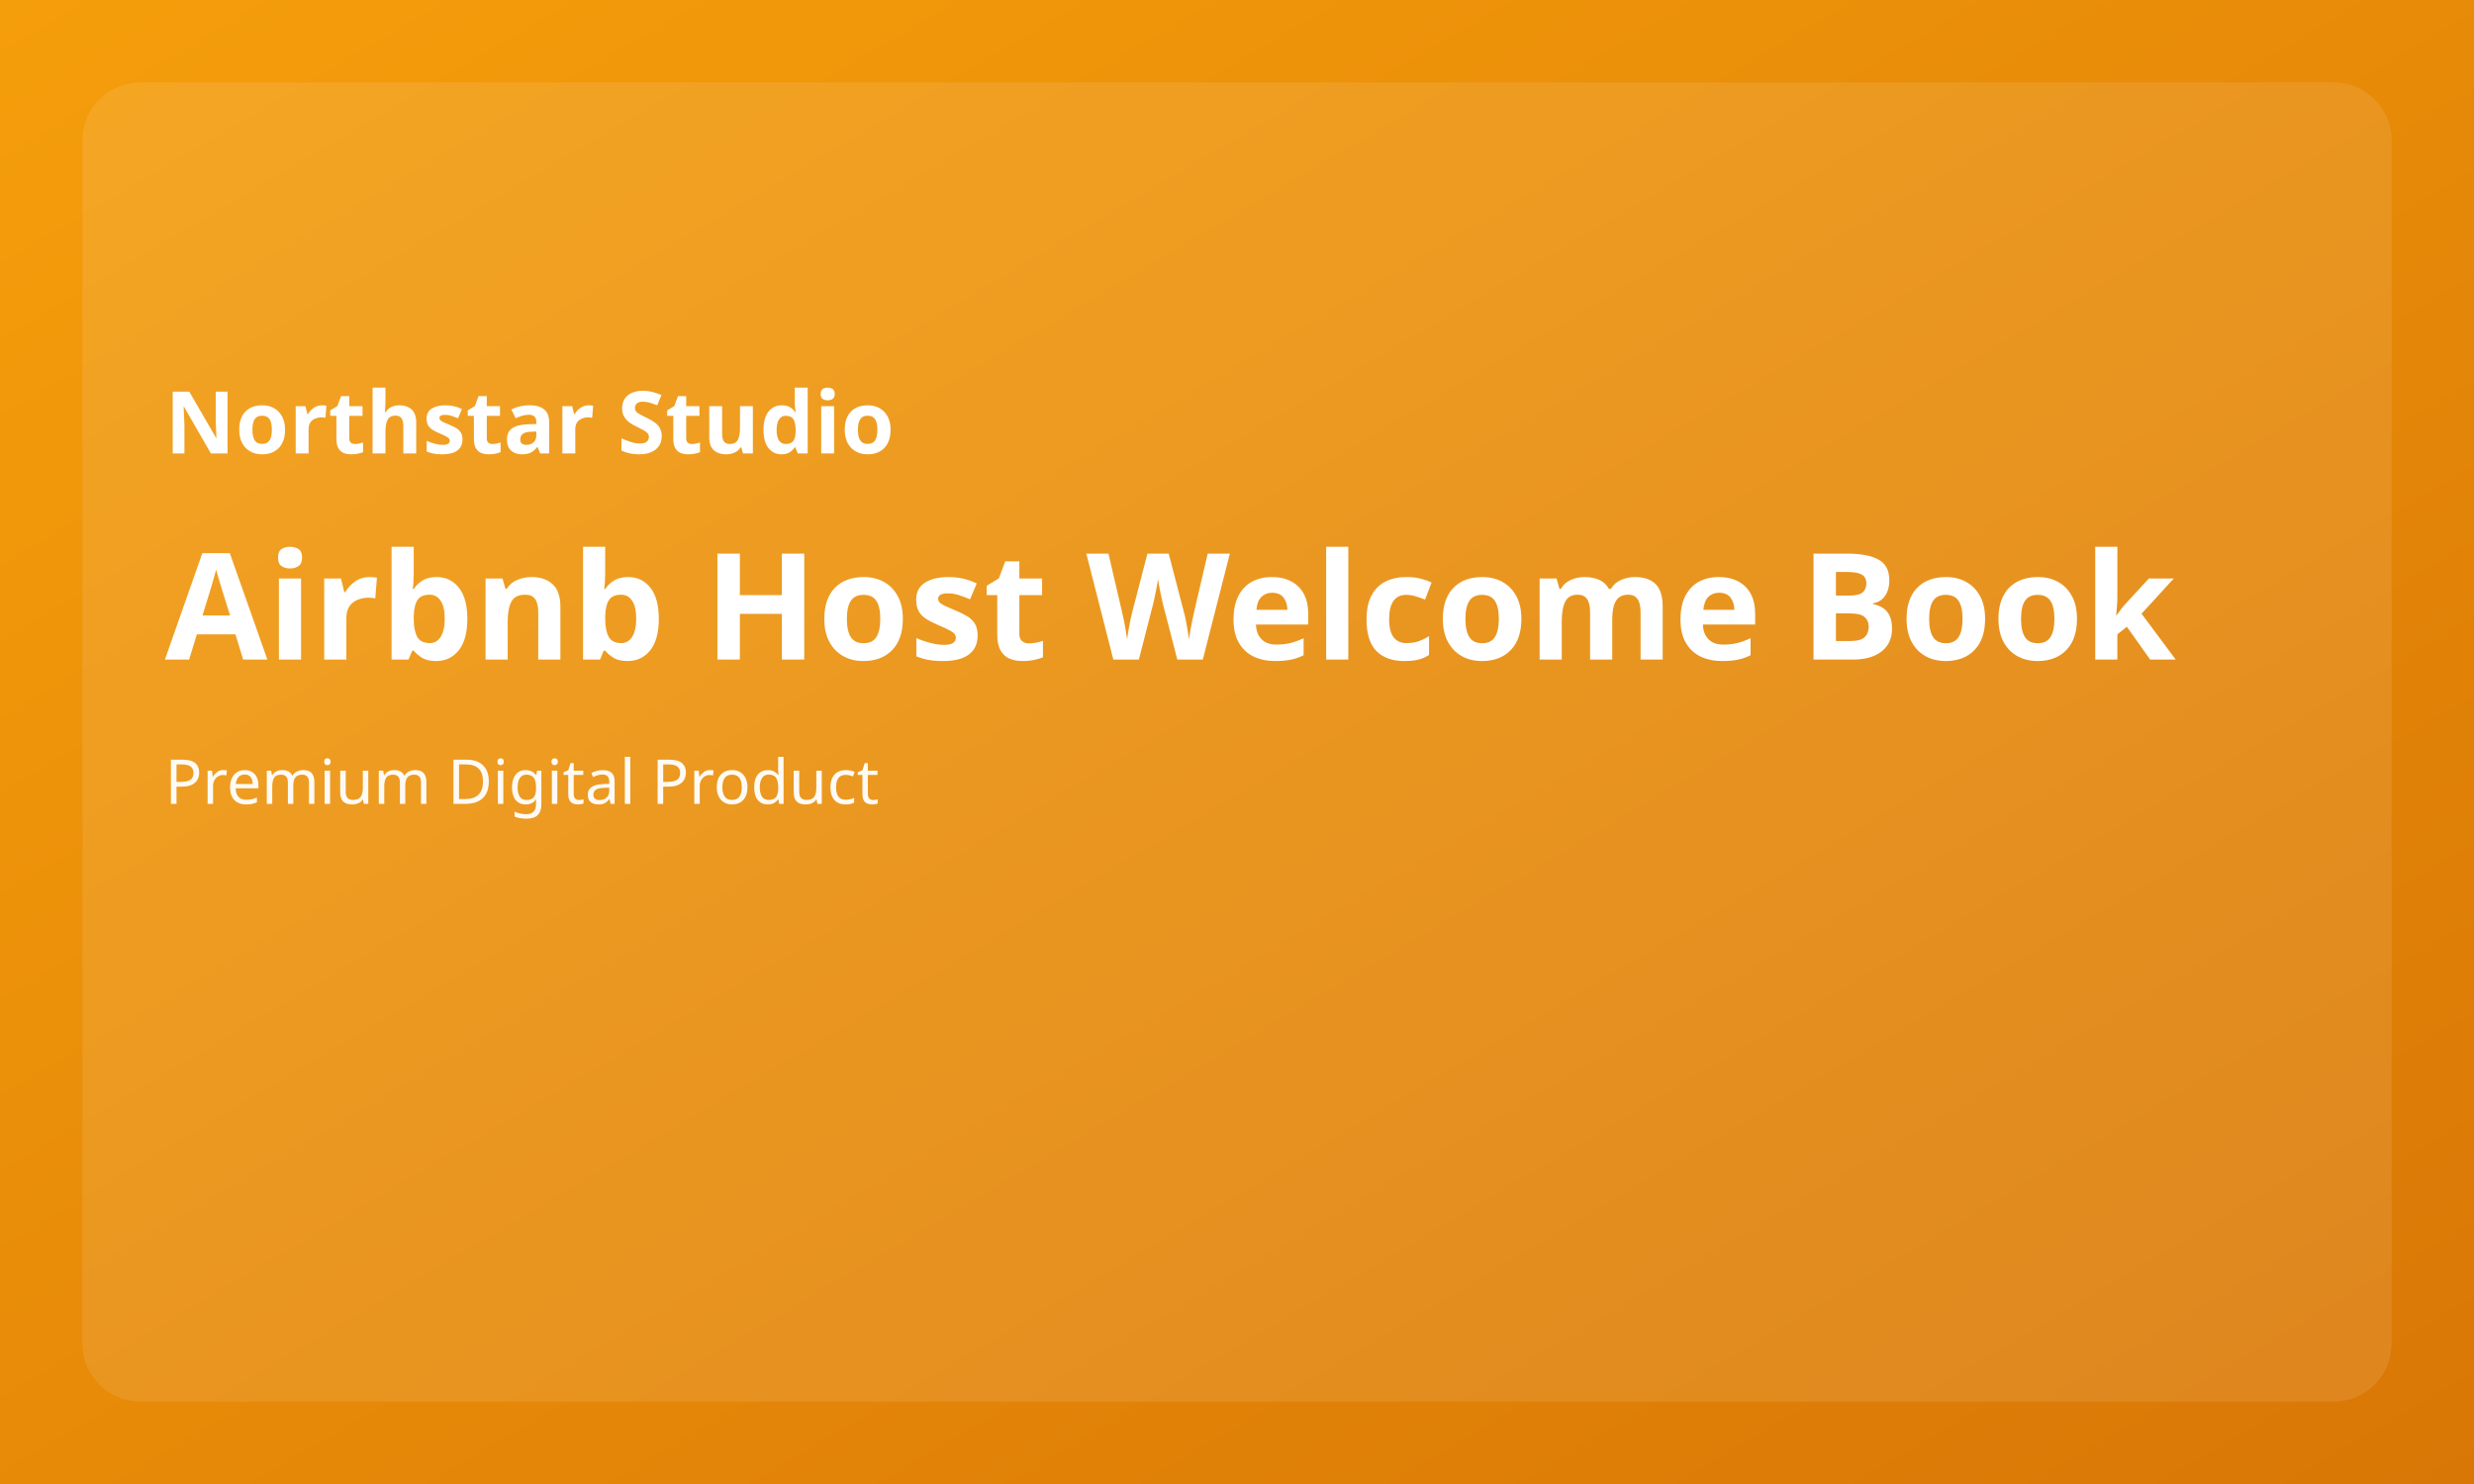
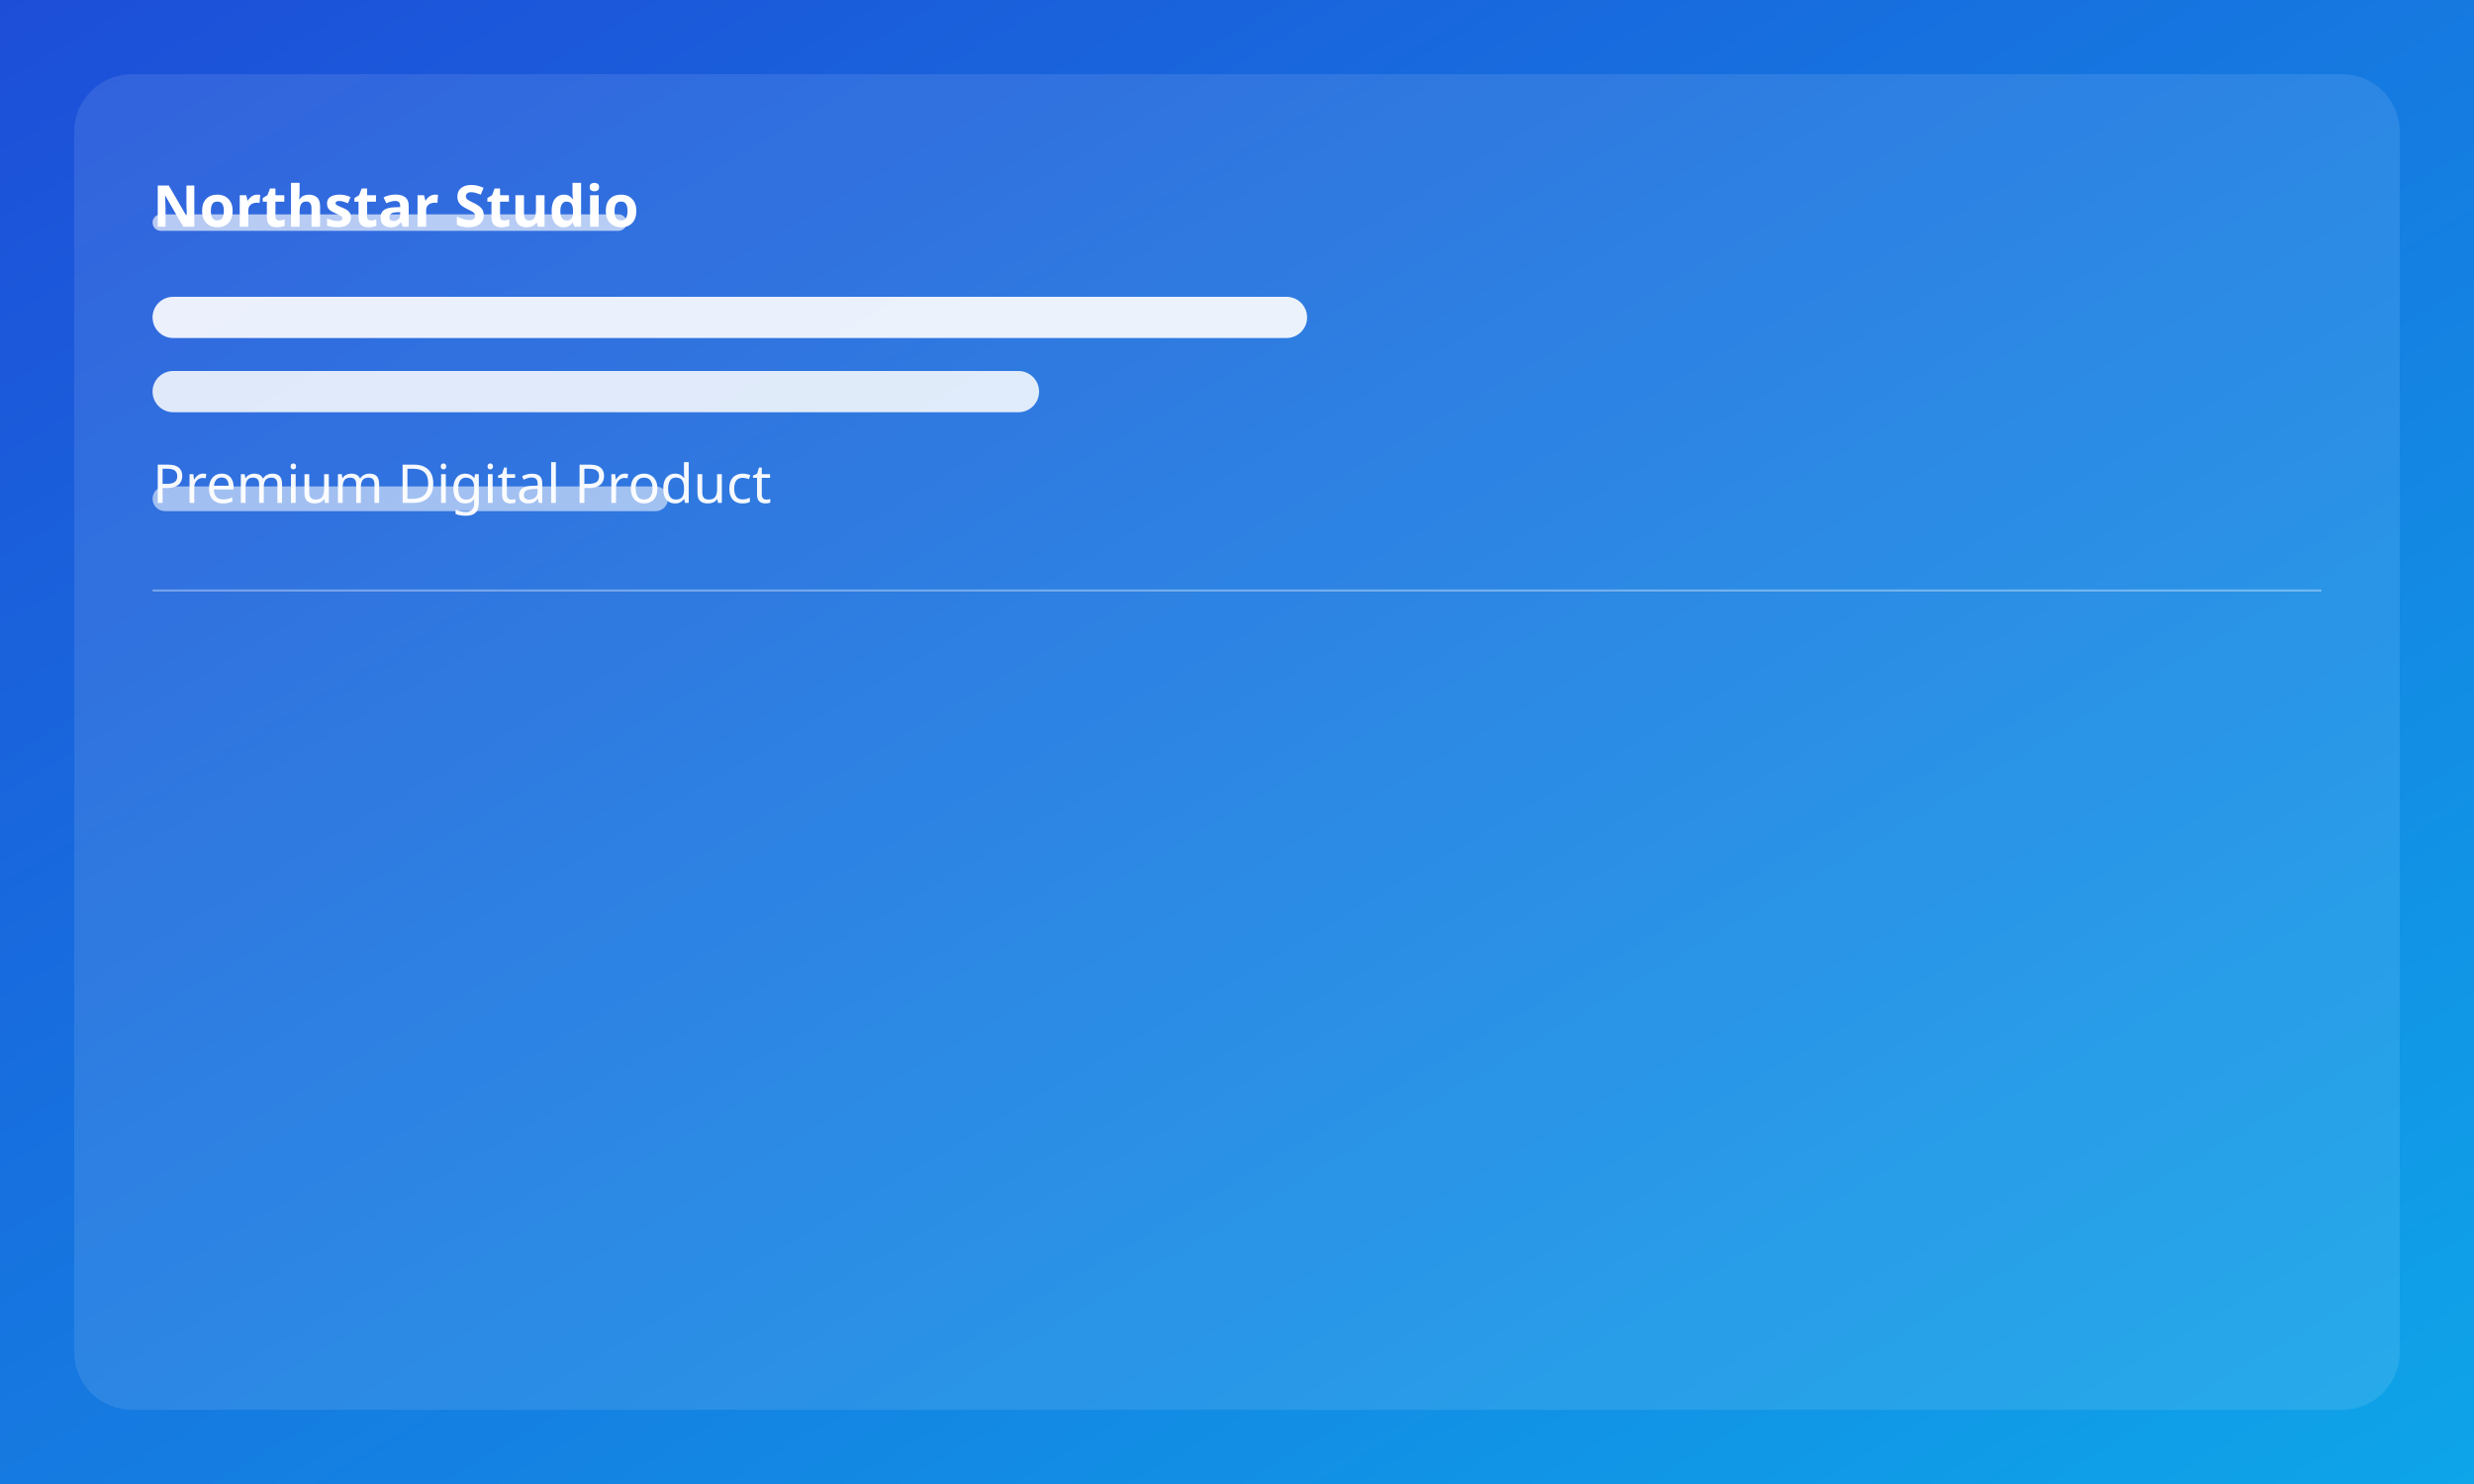
- <svg xmlns="http://www.w3.org/2000/svg" width="1200" height="720" viewBox="0 0 1200 720" role="img" aria-label="Airbnb Host Welcome Book">
+ <svg xmlns="http://www.w3.org/2000/svg" width="1200" height="720" viewBox="0 0 1200 720" role="img" aria-label="Northstar Studio cover">
  <defs>
    <linearGradient id="g" x1="0" y1="0" x2="1" y2="1">
-       <stop offset="0%" stop-color="#f59e0b" />
-       <stop offset="100%" stop-color="#d97706" />
+       <stop offset="0%" stop-color="#1d4ed8" />
+       <stop offset="100%" stop-color="#0ea5e9" />
    </linearGradient>
  </defs>
  <rect width="1200" height="720" fill="url(#g)" />
-   <rect x="40" y="40" width="1120" height="640" rx="28" fill="rgba(255,255,255,0.10)" />
-   <text x="80" y="220" fill="white" font-size="42" font-family="Avenir Next,Segoe UI,sans-serif" font-weight="700">Northstar Studio</text>
-   <text x="80" y="320" fill="white" font-size="72" font-family="Avenir Next,Segoe UI,sans-serif" font-weight="800">Airbnb Host Welcome Book</text>
-   <text x="80" y="390" fill="white" font-size="30" font-family="Avenir Next,Segoe UI,sans-serif" opacity="0.95">Premium Digital Product</text>
+   <rect x="36" y="36" width="1128" height="648" rx="28" fill="rgba(255,255,255,0.10)" />
+   <rect x="74" y="104" width="230" height="8" rx="4" fill="rgba(255,255,255,0.65)" />
+   <rect x="74" y="144" width="560" height="20" rx="10" fill="rgba(255,255,255,0.9)" />
+   <rect x="74" y="180" width="430" height="20" rx="10" fill="rgba(255,255,255,0.85)" />
+   <rect x="74" y="236" width="250" height="12" rx="6" fill="rgba(255,255,255,0.55)" />
+   <rect x="74" y="286" width="1052" height="1" fill="rgba(255,255,255,0.35)" />
+   <text x="74" y="110" fill="white" font-size="28" font-family="Avenir Next,Segoe UI,sans-serif" font-weight="700">Northstar Studio</text>
+   <text x="74" y="244" fill="white" font-size="26" font-family="Avenir Next,Segoe UI,sans-serif" opacity="0.95">Premium Digital Product</text>
</svg>
